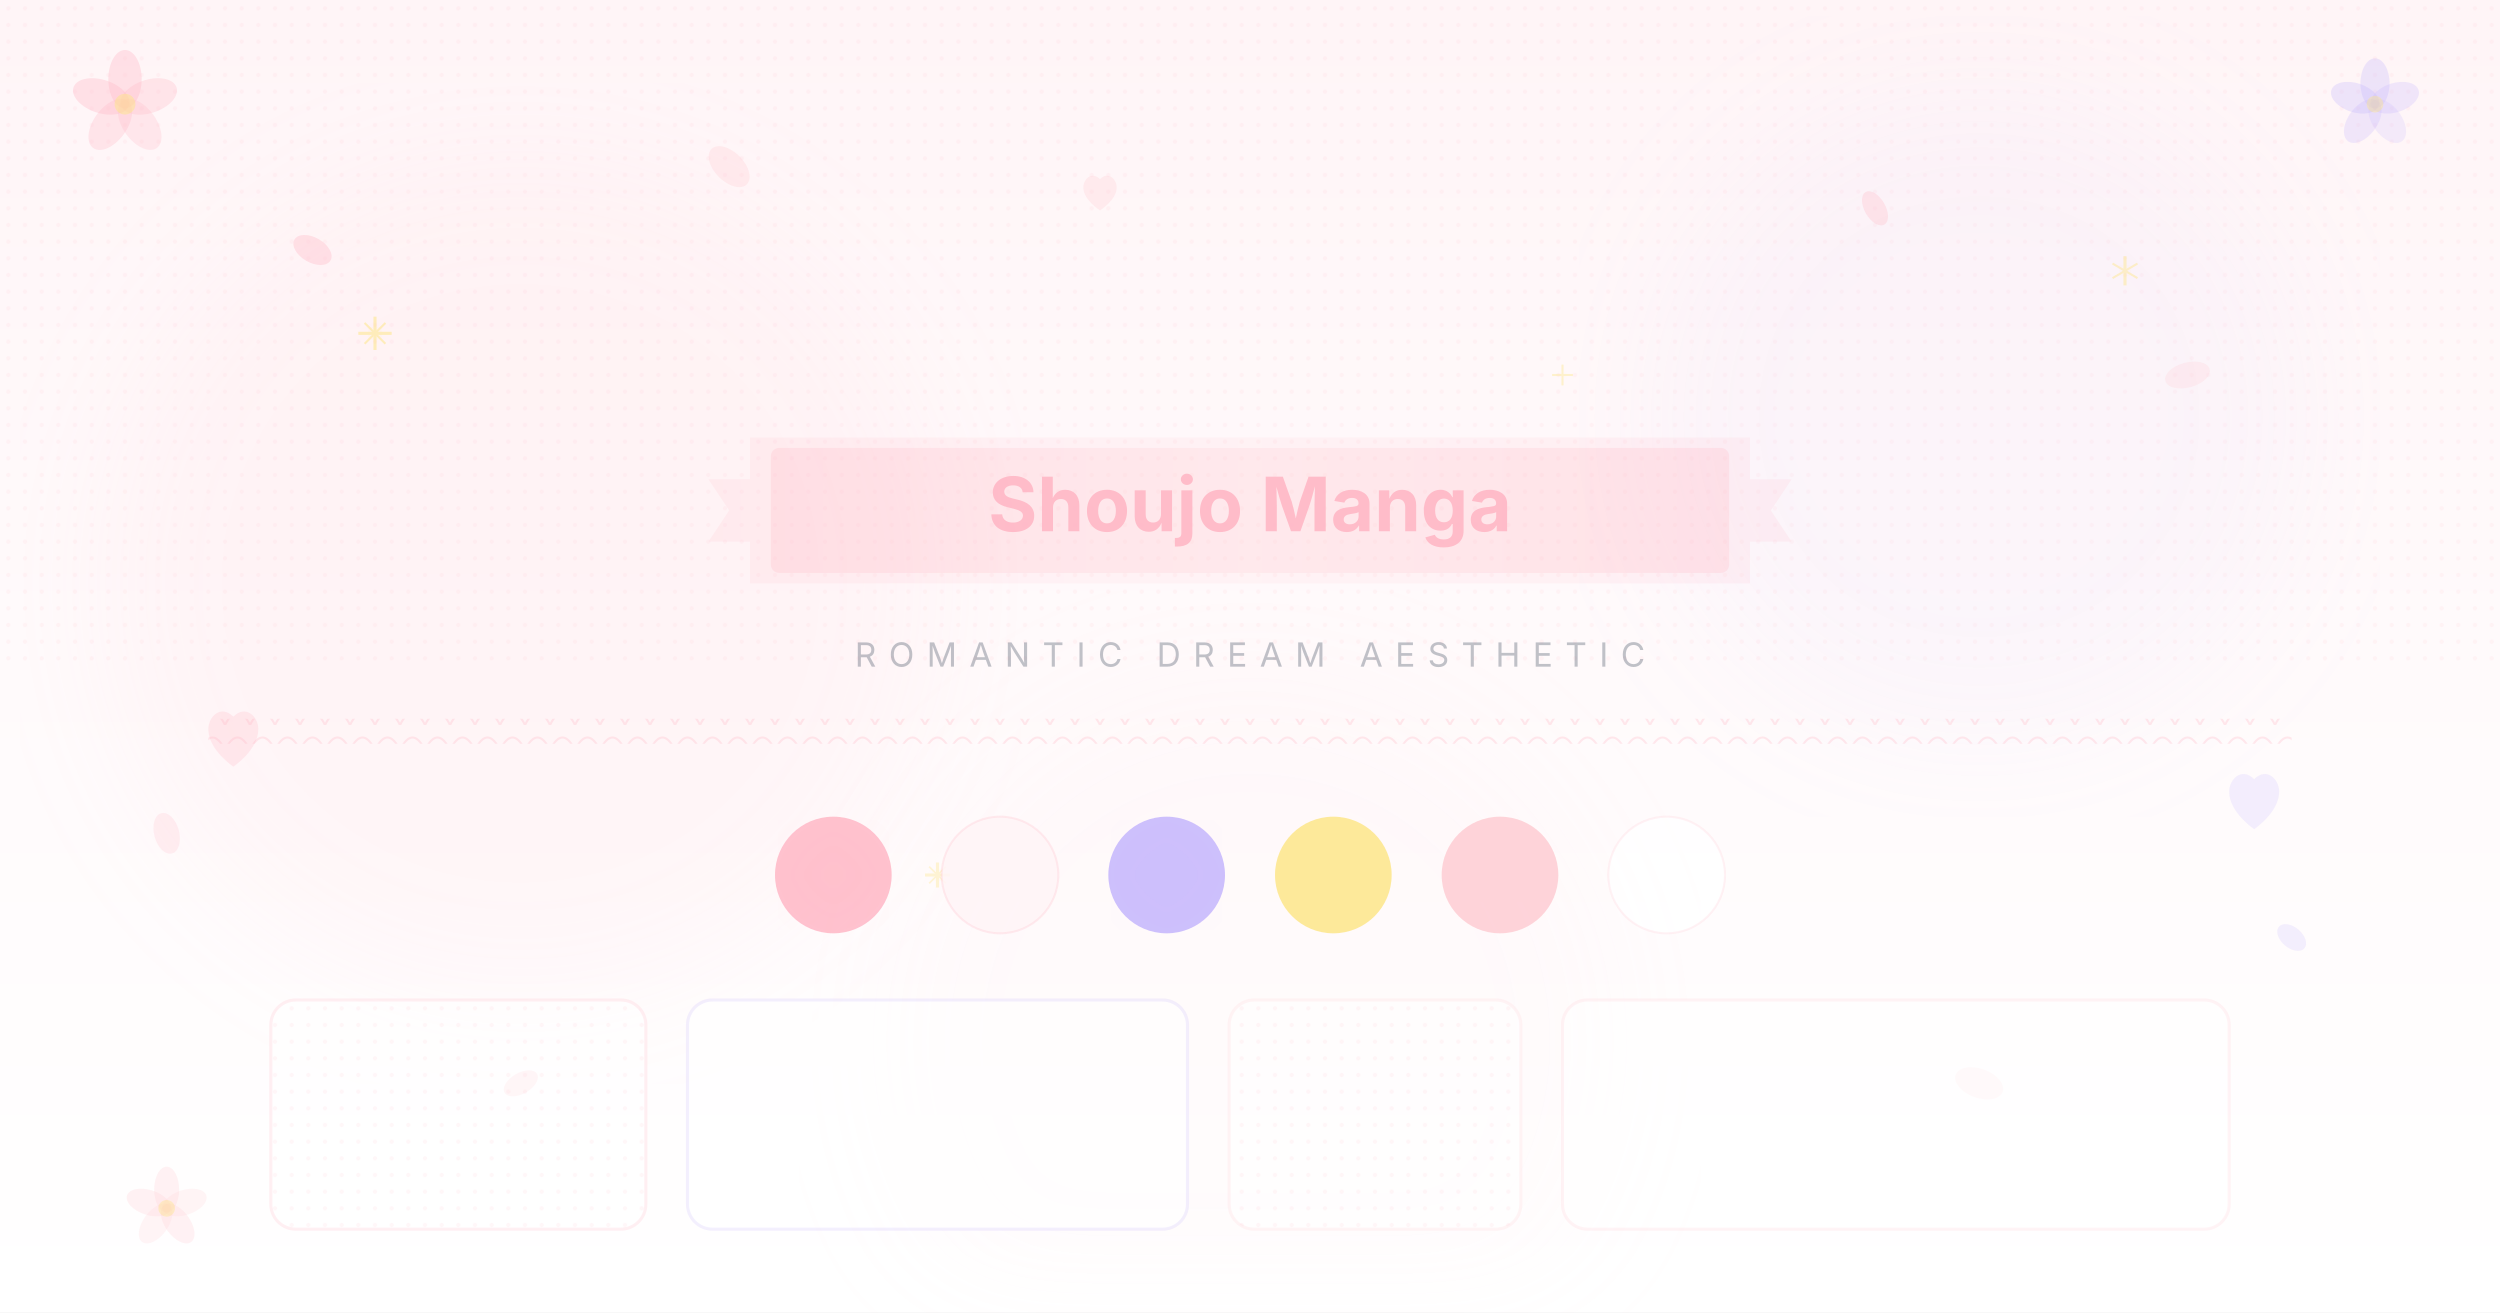
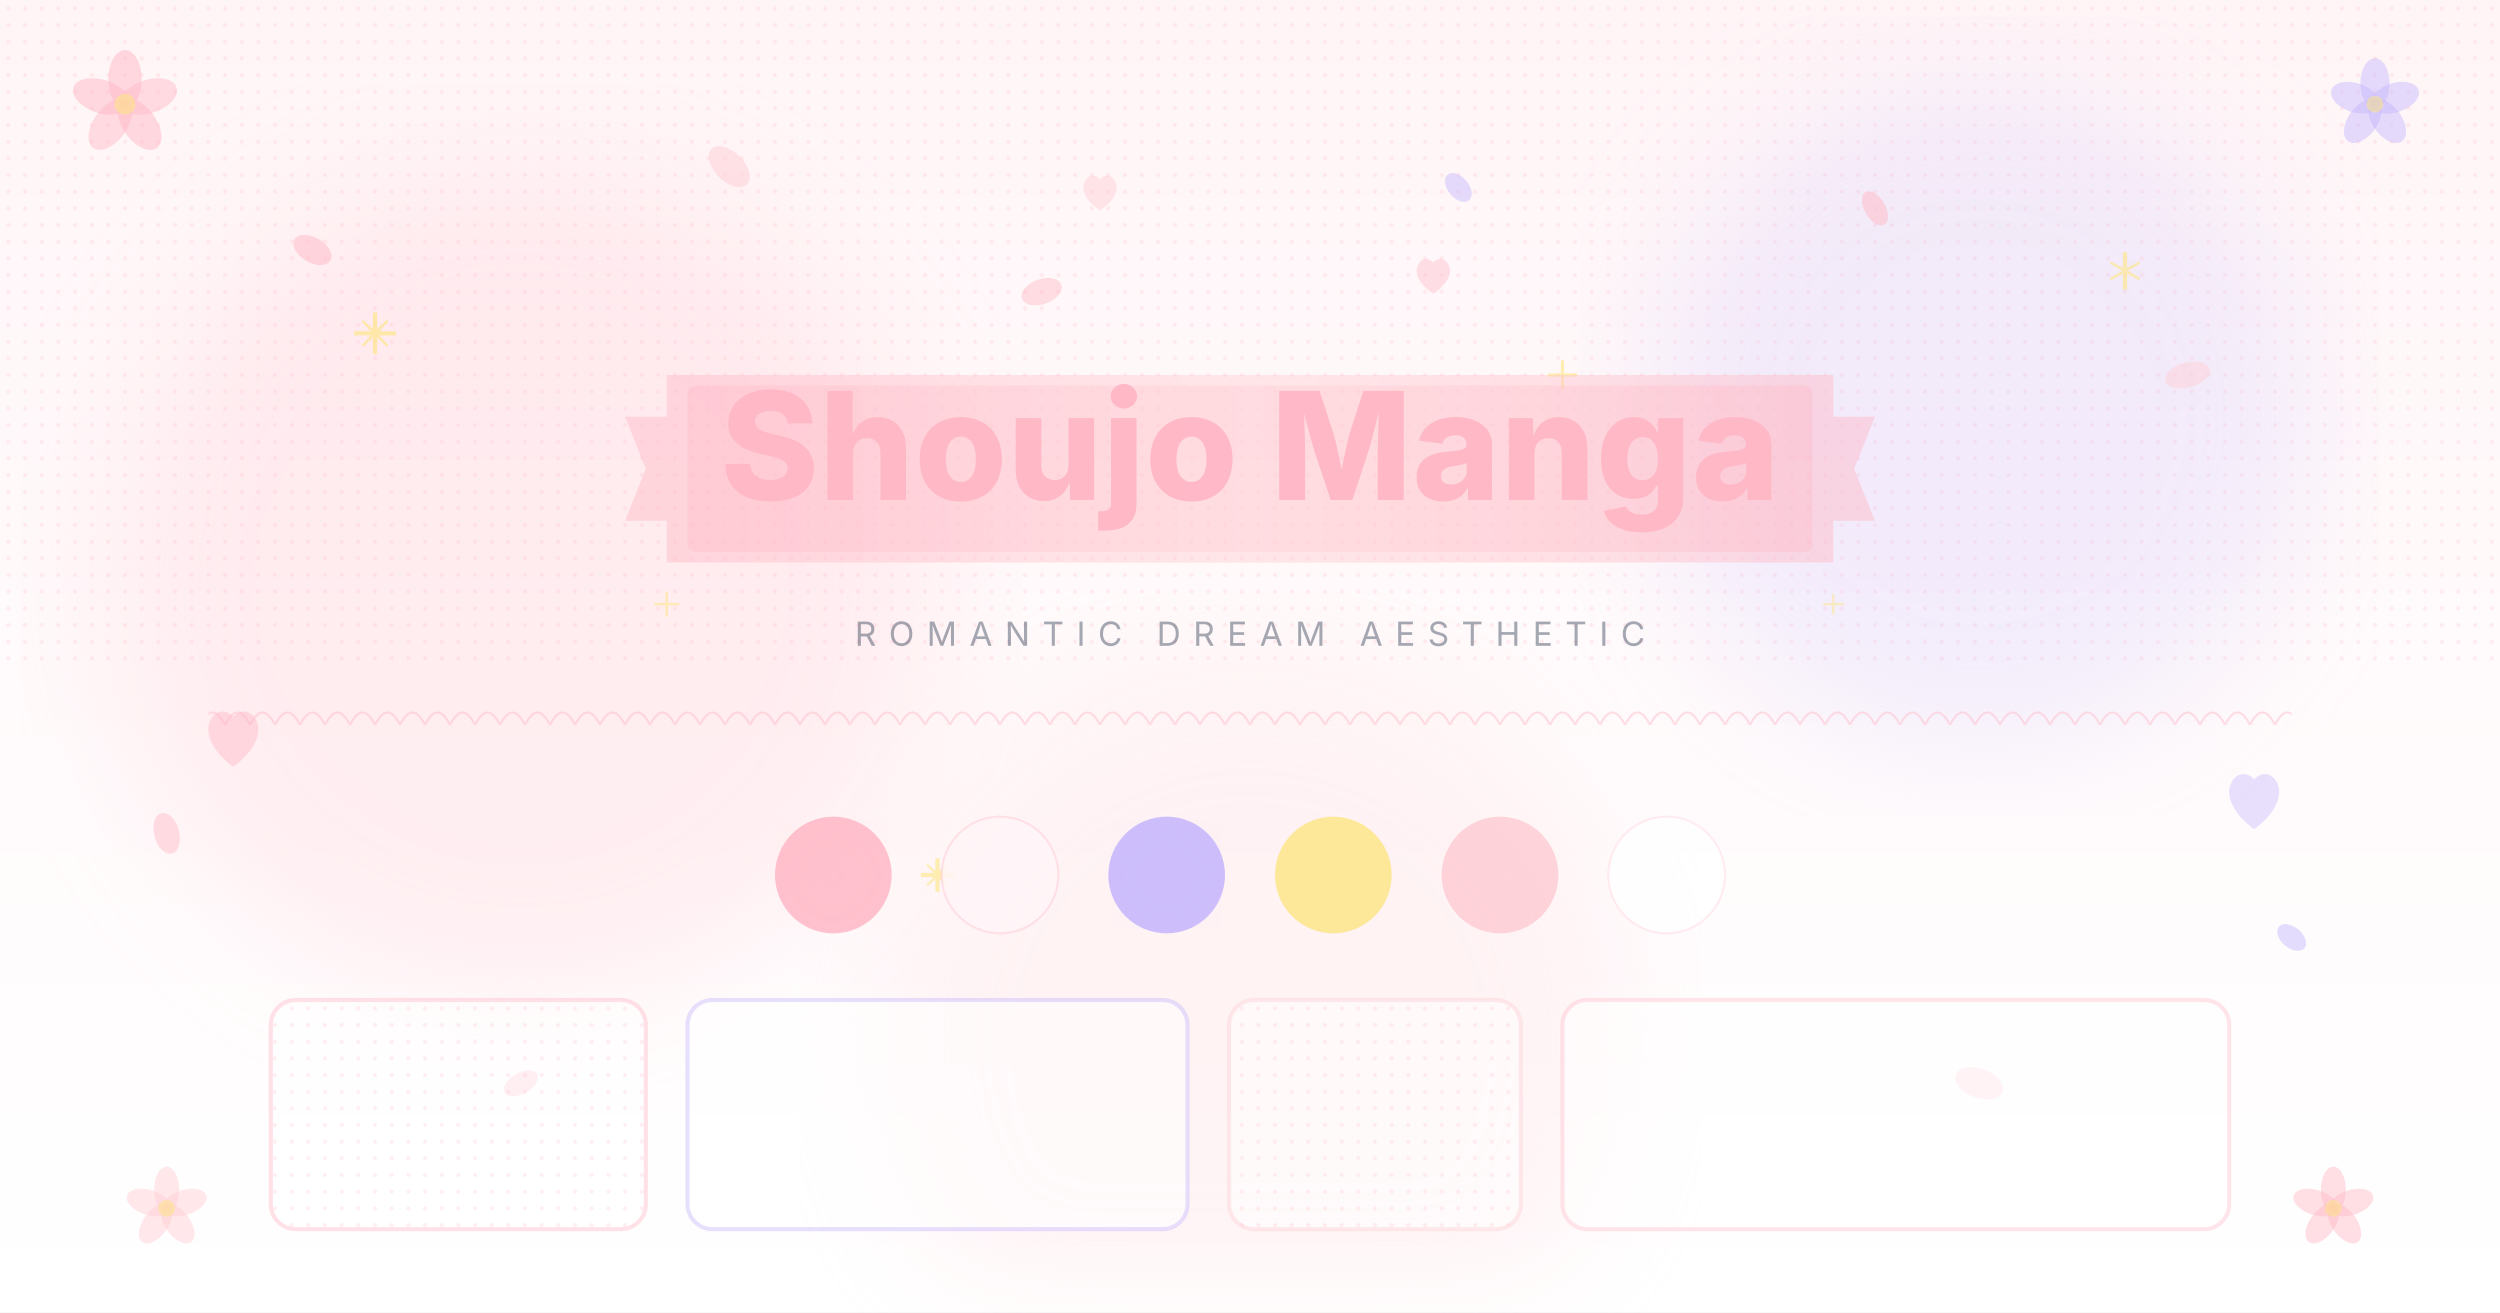
<svg xmlns="http://www.w3.org/2000/svg" width="1200" height="630" viewBox="0 0 1200 630" fill="none">
  <defs>
    <linearGradient id="shoujoBg" x1="0" y1="0" x2="0" y2="1">
      <stop offset="0%" stop-color="#fff5f7" />
      <stop offset="100%" stop-color="#ffffff" />
    </linearGradient>
    <linearGradient id="shoujoRibbon" x1="0" y1="0" x2="1" y2="0">
      <stop offset="0%" stop-color="#ffb7c5" />
      <stop offset="50%" stop-color="#fecdd3" />
      <stop offset="100%" stop-color="#ffb7c5" />
    </linearGradient>
    <filter id="shoujoBlur">
      <feGaussianBlur stdDeviation="30" />
    </filter>
    <filter id="shoujoGlow">
      <feGaussianBlur stdDeviation="3" />
    </filter>
    <pattern id="shoujoScreentone" x="0" y="0" width="8" height="8" patternUnits="userSpaceOnUse">
-       <circle cx="4" cy="4" r="1" fill="#ffb7c5" opacity="0.12" />
+       <circle cx="4" cy="4" r="1" fill="#ffb7c5" opacity="0.22" />
    </pattern>
    <pattern id="shoujoLace" x="0" y="0" width="24" height="12" patternUnits="userSpaceOnUse">
-       <path d="M0 12 Q6 0 12 12 Q18 0 24 12" stroke="#ffb7c5" stroke-width="1" fill="none" opacity="0.3" />
+       <path d="M0 12 Q6 0 12 12 Q18 0 24 12" stroke="#ffb7c5" stroke-width="1" fill="none" opacity="0.45" />
    </pattern>
  </defs>
  <rect width="1200" height="630" fill="url(#shoujoBg)" />
  <rect x="0" y="0" width="1200" height="320" fill="url(#shoujoScreentone)" />
-   <circle cx="250" cy="280" r="200" fill="#ffb7c5" opacity="0.08" filter="url(#shoujoBlur)" />
-   <circle cx="950" cy="200" r="160" fill="#c4b5fd" opacity="0.06" filter="url(#shoujoBlur)" />
-   <circle cx="600" cy="500" r="180" fill="#fecdd3" opacity="0.05" filter="url(#shoujoBlur)" />
+   <circle cx="250" cy="280" r="200" fill="#ffb7c5" opacity="0.20" filter="url(#shoujoBlur)" />
+   <circle cx="950" cy="200" r="160" fill="#c4b5fd" opacity="0.20" filter="url(#shoujoBlur)" />
+   <circle cx="600" cy="500" r="180" fill="#fecdd3" opacity="0.20" filter="url(#shoujoBlur)" />
  <g transform="translate(60, 50)">
-     <ellipse cx="0" cy="-12" rx="8" ry="14" fill="#ffb7c5" opacity="0.35" transform="rotate(0 0 0)" />
-     <ellipse cx="0" cy="-12" rx="8" ry="14" fill="#ffb7c5" opacity="0.30" transform="rotate(72 0 0)" />
-     <ellipse cx="0" cy="-12" rx="8" ry="14" fill="#ffb7c5" opacity="0.25" transform="rotate(144 0 0)" />
-     <ellipse cx="0" cy="-12" rx="8" ry="14" fill="#ffb7c5" opacity="0.30" transform="rotate(216 0 0)" />
-     <ellipse cx="0" cy="-12" rx="8" ry="14" fill="#ffb7c5" opacity="0.35" transform="rotate(288 0 0)" />
-     <circle cx="0" cy="0" r="5" fill="#fde68a" opacity="0.5" />
+     <ellipse cx="0" cy="-12" rx="8" ry="14" fill="#ffb7c5" opacity="0.50" transform="rotate(0 0 0)" />
+     <ellipse cx="0" cy="-12" rx="8" ry="14" fill="#ffb7c5" opacity="0.45" transform="rotate(72 0 0)" />
+     <ellipse cx="0" cy="-12" rx="8" ry="14" fill="#ffb7c5" opacity="0.50" transform="rotate(144 0 0)" />
+     <ellipse cx="0" cy="-12" rx="8" ry="14" fill="#ffb7c5" opacity="0.45" transform="rotate(216 0 0)" />
+     <ellipse cx="0" cy="-12" rx="8" ry="14" fill="#ffb7c5" opacity="0.50" transform="rotate(288 0 0)" />
+     <circle cx="0" cy="0" r="5" fill="#fde68a" opacity="0.6" />
  </g>
  <g transform="translate(1140, 50)">
-     <ellipse cx="0" cy="-10" rx="7" ry="12" fill="#c4b5fd" opacity="0.30" transform="rotate(0 0 0)" />
-     <ellipse cx="0" cy="-10" rx="7" ry="12" fill="#c4b5fd" opacity="0.25" transform="rotate(72 0 0)" />
-     <ellipse cx="0" cy="-10" rx="7" ry="12" fill="#c4b5fd" opacity="0.20" transform="rotate(144 0 0)" />
-     <ellipse cx="0" cy="-10" rx="7" ry="12" fill="#c4b5fd" opacity="0.25" transform="rotate(216 0 0)" />
-     <ellipse cx="0" cy="-10" rx="7" ry="12" fill="#c4b5fd" opacity="0.30" transform="rotate(288 0 0)" />
-     <circle cx="0" cy="0" r="4" fill="#fde68a" opacity="0.4" />
+     <ellipse cx="0" cy="-10" rx="7" ry="12" fill="#c4b5fd" opacity="0.45" transform="rotate(0 0 0)" />
+     <ellipse cx="0" cy="-10" rx="7" ry="12" fill="#c4b5fd" opacity="0.45" transform="rotate(72 0 0)" />
+     <ellipse cx="0" cy="-10" rx="7" ry="12" fill="#c4b5fd" opacity="0.45" transform="rotate(144 0 0)" />
+     <ellipse cx="0" cy="-10" rx="7" ry="12" fill="#c4b5fd" opacity="0.45" transform="rotate(216 0 0)" />
+     <ellipse cx="0" cy="-10" rx="7" ry="12" fill="#c4b5fd" opacity="0.45" transform="rotate(288 0 0)" />
+     <circle cx="0" cy="0" r="4" fill="#fde68a" opacity="0.55" />
  </g>
  <g transform="translate(80, 580)">
-     <ellipse cx="0" cy="-9" rx="6" ry="11" fill="#fecdd3" opacity="0.25" transform="rotate(0 0 0)" />
-     <ellipse cx="0" cy="-9" rx="6" ry="11" fill="#fecdd3" opacity="0.20" transform="rotate(72 0 0)" />
-     <ellipse cx="0" cy="-9" rx="6" ry="11" fill="#fecdd3" opacity="0.25" transform="rotate(144 0 0)" />
-     <ellipse cx="0" cy="-9" rx="6" ry="11" fill="#fecdd3" opacity="0.20" transform="rotate(216 0 0)" />
-     <ellipse cx="0" cy="-9" rx="6" ry="11" fill="#fecdd3" opacity="0.25" transform="rotate(288 0 0)" />
-     <circle cx="0" cy="0" r="4" fill="#fde68a" opacity="0.4" />
+     <ellipse cx="0" cy="-9" rx="6" ry="11" fill="#fecdd3" opacity="0.45" transform="rotate(0 0 0)" />
+     <ellipse cx="0" cy="-9" rx="6" ry="11" fill="#fecdd3" opacity="0.45" transform="rotate(72 0 0)" />
+     <ellipse cx="0" cy="-9" rx="6" ry="11" fill="#fecdd3" opacity="0.45" transform="rotate(144 0 0)" />
+     <ellipse cx="0" cy="-9" rx="6" ry="11" fill="#fecdd3" opacity="0.45" transform="rotate(216 0 0)" />
+     <ellipse cx="0" cy="-9" rx="6" ry="11" fill="#fecdd3" opacity="0.45" transform="rotate(288 0 0)" />
+     <circle cx="0" cy="0" r="4" fill="#fde68a" opacity="0.55" />
  </g>
-   <ellipse cx="150" cy="120" rx="10" ry="6" fill="#ffb7c5" opacity="0.35" transform="rotate(30 150 120)" />
-   <ellipse cx="350" cy="80" rx="12" ry="7" fill="#fecdd3" opacity="0.3" transform="rotate(45 350 80)" />
-   <ellipse cx="900" cy="100" rx="9" ry="5" fill="#ffb7c5" opacity="0.3" transform="rotate(60 900 100)" />
-   <ellipse cx="1050" cy="180" rx="11" ry="6" fill="#fecdd3" opacity="0.25" transform="rotate(-15 1050 180)" />
-   <ellipse cx="80" cy="400" rx="10" ry="6" fill="#ffb7c5" opacity="0.2" transform="rotate(75 80 400)" />
-   <ellipse cx="1100" cy="450" rx="8" ry="5" fill="#c4b5fd" opacity="0.2" transform="rotate(40 1100 450)" />
-   <ellipse cx="250" cy="520" rx="9" ry="5" fill="#ffb7c5" opacity="0.25" transform="rotate(-30 250 520)" />
-   <ellipse cx="950" cy="520" rx="12" ry="7" fill="#fecdd3" opacity="0.2" transform="rotate(20 950 520)" />
-   <g transform="translate(180, 160)" opacity="0.55">
-     <line x1="0" y1="-8" x2="0" y2="8" stroke="#fde68a" stroke-width="1.5" />
-     <line x1="-8" y1="0" x2="8" y2="0" stroke="#fde68a" stroke-width="1.5" />
+   <g transform="translate(1120, 580)">
+     <ellipse cx="0" cy="-9" rx="6" ry="11" fill="#ffb7c5" opacity="0.45" transform="rotate(0 0 0)" />
+     <ellipse cx="0" cy="-9" rx="6" ry="11" fill="#ffb7c5" opacity="0.45" transform="rotate(72 0 0)" />
+     <ellipse cx="0" cy="-9" rx="6" ry="11" fill="#ffb7c5" opacity="0.45" transform="rotate(144 0 0)" />
+     <ellipse cx="0" cy="-9" rx="6" ry="11" fill="#ffb7c5" opacity="0.45" transform="rotate(216 0 0)" />
+     <ellipse cx="0" cy="-9" rx="6" ry="11" fill="#ffb7c5" opacity="0.45" transform="rotate(288 0 0)" />
+     <circle cx="0" cy="0" r="4" fill="#fde68a" opacity="0.55" />
+   </g>
+   <ellipse cx="150" cy="120" rx="10" ry="6" fill="#ffb7c5" opacity="0.50" transform="rotate(30 150 120)" />
+   <ellipse cx="350" cy="80" rx="12" ry="7" fill="#fecdd3" opacity="0.50" transform="rotate(45 350 80)" />
+   <ellipse cx="900" cy="100" rx="9" ry="5" fill="#ffb7c5" opacity="0.50" transform="rotate(60 900 100)" />
+   <ellipse cx="1050" cy="180" rx="11" ry="6" fill="#fecdd3" opacity="0.45" transform="rotate(-15 1050 180)" />
+   <ellipse cx="80" cy="400" rx="10" ry="6" fill="#ffb7c5" opacity="0.45" transform="rotate(75 80 400)" />
+   <ellipse cx="1100" cy="450" rx="8" ry="5" fill="#c4b5fd" opacity="0.45" transform="rotate(40 1100 450)" />
+   <ellipse cx="250" cy="520" rx="9" ry="5" fill="#ffb7c5" opacity="0.45" transform="rotate(-30 250 520)" />
+   <ellipse cx="950" cy="520" rx="12" ry="7" fill="#fecdd3" opacity="0.45" transform="rotate(20 950 520)" />
+   <ellipse cx="500" cy="140" rx="10" ry="6" fill="#ffb7c5" opacity="0.45" transform="rotate(-20 500 140)" />
+   <ellipse cx="700" cy="90" rx="8" ry="5" fill="#c4b5fd" opacity="0.45" transform="rotate(50 700 90)" />
+   <g transform="translate(180, 160)" opacity="0.70">
+     <line x1="0" y1="-10" x2="0" y2="10" stroke="#fde68a" stroke-width="2" />
+     <line x1="-10" y1="0" x2="10" y2="0" stroke="#fde68a" stroke-width="2" />
+     <line x1="-6" y1="-6" x2="6" y2="6" stroke="#fde68a" stroke-width="1.2" />
+     <line x1="6" y1="-6" x2="-6" y2="6" stroke="#fde68a" stroke-width="1.2" />
+     <circle cx="0" cy="0" r="3" fill="#fde68a" filter="url(#shoujoGlow)" />
+   </g>
+   <g transform="translate(1020, 130)" opacity="0.65">
+     <line x1="0" y1="-9" x2="0" y2="9" stroke="#fde68a" stroke-width="2" />
+     <line x1="-7" y1="-4" x2="7" y2="4" stroke="#fde68a" stroke-width="1.2" />
+     <line x1="7" y1="-4" x2="-7" y2="4" stroke="#fde68a" stroke-width="1.2" />
+     <circle cx="0" cy="0" r="2.5" fill="#fde68a" filter="url(#shoujoGlow)" />
+   </g>
+   <g transform="translate(750, 180)" opacity="0.65">
+     <line x1="0" y1="-7" x2="0" y2="7" stroke="#fde68a" stroke-width="1.5" />
+     <line x1="-7" y1="0" x2="7" y2="0" stroke="#fde68a" stroke-width="1.5" />
+     <circle cx="0" cy="0" r="2" fill="#fde68a" filter="url(#shoujoGlow)" />
+   </g>
+   <g transform="translate(450, 420)" opacity="0.65">
+     <line x1="0" y1="-8" x2="0" y2="8" stroke="#fde68a" stroke-width="2" />
+     <line x1="-8" y1="0" x2="8" y2="0" stroke="#fde68a" stroke-width="2" />
    <line x1="-5" y1="-5" x2="5" y2="5" stroke="#fde68a" stroke-width="1" />
    <line x1="5" y1="-5" x2="-5" y2="5" stroke="#fde68a" stroke-width="1" />
    <circle cx="0" cy="0" r="2.5" fill="#fde68a" filter="url(#shoujoGlow)" />
  </g>
-   <g transform="translate(1020, 130)" opacity="0.45">
-     <line x1="0" y1="-7" x2="0" y2="7" stroke="#fde68a" stroke-width="1.5" />
-     <line x1="-6" y1="-3.5" x2="6" y2="3.5" stroke="#fde68a" stroke-width="1" />
-     <line x1="6" y1="-3.5" x2="-6" y2="3.5" stroke="#fde68a" stroke-width="1" />
+   <g transform="translate(320, 290)" opacity="0.55">
+     <line x1="0" y1="-6" x2="0" y2="6" stroke="#fde68a" stroke-width="1.2" />
+     <line x1="-6" y1="0" x2="6" y2="0" stroke="#fde68a" stroke-width="1.2" />
    <circle cx="0" cy="0" r="2" fill="#fde68a" filter="url(#shoujoGlow)" />
  </g>
-   <g transform="translate(750, 180)" opacity="0.4">
+   <g transform="translate(880, 290)" opacity="0.55">
    <line x1="0" y1="-5" x2="0" y2="5" stroke="#fde68a" stroke-width="1" />
    <line x1="-5" y1="0" x2="5" y2="0" stroke="#fde68a" stroke-width="1" />
    <circle cx="0" cy="0" r="1.5" fill="#fde68a" filter="url(#shoujoGlow)" />
  </g>
-   <g transform="translate(450, 420)" opacity="0.35">
-     <line x1="0" y1="-6" x2="0" y2="6" stroke="#fde68a" stroke-width="1.5" />
-     <line x1="-6" y1="0" x2="6" y2="0" stroke="#fde68a" stroke-width="1.5" />
-     <line x1="-4" y1="-4" x2="4" y2="4" stroke="#fde68a" stroke-width="0.8" />
-     <line x1="4" y1="-4" x2="-4" y2="4" stroke="#fde68a" stroke-width="0.8" />
-     <circle cx="0" cy="0" r="2" fill="#fde68a" filter="url(#shoujoGlow)" />
-   </g>
-   <path d="M100 350 C100 344, 106 338, 112 344 C118 338, 124 344, 124 350 C124 360, 112 368, 112 368 C112 368, 100 360, 100 350Z" fill="#ffb7c5" opacity="0.25" />
-   <path d="M1070 380 C1070 374, 1076 368, 1082 374 C1088 368, 1094 374, 1094 380 C1094 390, 1082 398, 1082 398 C1082 398, 1070 390, 1070 380Z" fill="#c4b5fd" opacity="0.2" />
-   <path d="M520 90 C520 86, 524 82, 528 86 C532 82, 536 86, 536 90 C536 96, 528 101, 528 101 C528 101, 520 96, 520 90Z" fill="#fecdd3" opacity="0.3" />
-   <path d="M340 230 L360 230 L360 210 L840 210 L840 230 L860 230 L850 245 L860 260 L840 260 L840 280 L360 280 L360 260 L340 260 L350 245Z" fill="url(#shoujoRibbon)" opacity="0.15" />
-   <rect x="370" y="215" width="460" height="60" rx="4" fill="url(#shoujoRibbon)" opacity="0.25" />
-   <text x="600" y="255" font-family="system-ui, -apple-system, 'Segoe UI', sans-serif" font-size="36" font-weight="700" fill="#ffb7c5" text-anchor="middle" opacity="0.9">Shoujo Manga</text>
-   <text x="600" y="320" font-family="system-ui, -apple-system, sans-serif" font-size="16" fill="#4a5568" text-anchor="middle" opacity="0.35" letter-spacing="6">ROMANTIC DREAM AESTHETIC</text>
-   <rect x="100" y="345" width="1000" height="12" fill="url(#shoujoLace)" />
+   <path d="M100 350 C100 344, 106 338, 112 344 C118 338, 124 344, 124 350 C124 360, 112 368, 112 368 C112 368, 100 360, 100 350Z" fill="#ffb7c5" opacity="0.45" />
+   <path d="M1070 380 C1070 374, 1076 368, 1082 374 C1088 368, 1094 374, 1094 380 C1094 390, 1082 398, 1082 398 C1082 398, 1070 390, 1070 380Z" fill="#c4b5fd" opacity="0.40" />
+   <path d="M520 90 C520 86, 524 82, 528 86 C532 82, 536 86, 536 90 C536 96, 528 101, 528 101 C528 101, 520 96, 520 90Z" fill="#fecdd3" opacity="0.45" />
+   <path d="M680 130 C680 126, 684 122, 688 126 C692 122, 696 126, 696 130 C696 136, 688 141, 688 141 C688 141, 680 136, 680 130Z" fill="#ffb7c5" opacity="0.40" />
+   <path d="M300 200 L320 200 L320 180 L880 180 L880 200 L900 200 L890 225 L900 250 L880 250 L880 270 L320 270 L320 250 L300 250 L310 225Z" fill="url(#shoujoRibbon)" opacity="0.45" />
+   <rect x="330" y="185" width="540" height="80" rx="4" fill="url(#shoujoRibbon)" opacity="0.35" />
+   <text x="600" y="240" font-family="system-ui, -apple-system, 'Segoe UI', sans-serif" font-size="72" font-weight="800" fill="#ffb7c5" text-anchor="middle" opacity="0.95">Shoujo Manga</text>
+   <text x="600" y="310" font-family="system-ui, -apple-system, sans-serif" font-size="16" fill="#4a5568" text-anchor="middle" opacity="0.50" letter-spacing="6">ROMANTIC DREAM AESTHETIC</text>
+   <rect x="100" y="340" width="1000" height="12" fill="url(#shoujoLace)" />
  <circle cx="400" cy="420" r="28" fill="#ffb7c5" opacity="0.85" />
-   <circle cx="480" cy="420" r="28" fill="#fff5f7" opacity="0.85" stroke="#ffb7c5" stroke-width="1" stroke-opacity="0.3" />
+   <circle cx="480" cy="420" r="28" fill="#fff5f7" opacity="0.85" stroke="#ffb7c5" stroke-width="1" stroke-opacity="0.4" />
  <circle cx="560" cy="420" r="28" fill="#c4b5fd" opacity="0.85" />
  <circle cx="640" cy="420" r="28" fill="#fde68a" opacity="0.85" />
  <circle cx="720" cy="420" r="28" fill="#fecdd3" opacity="0.85" />
-   <circle cx="800" cy="420" r="28" fill="white" opacity="0.85" stroke="#ffb7c5" stroke-width="1" stroke-opacity="0.2" />
-   <circle cx="400" cy="420" r="22" fill="#ffb7c5" opacity="0.15" filter="url(#shoujoBlur)" />
-   <circle cx="560" cy="420" r="22" fill="#c4b5fd" opacity="0.1" filter="url(#shoujoBlur)" />
-   <rect x="130" y="480" width="180" height="110" rx="12" stroke="#ffb7c5" stroke-width="1.5" stroke-opacity="0.2" fill="white" fill-opacity="0.5" />
-   <rect x="330" y="480" width="240" height="110" rx="12" stroke="#c4b5fd" stroke-width="1.5" stroke-opacity="0.2" fill="white" fill-opacity="0.5" />
-   <rect x="590" y="480" width="140" height="110" rx="12" stroke="#fecdd3" stroke-width="1.5" stroke-opacity="0.2" fill="white" fill-opacity="0.5" />
-   <rect x="750" y="480" width="320" height="110" rx="12" stroke="#ffb7c5" stroke-width="1.5" stroke-opacity="0.15" fill="white" fill-opacity="0.5" />
+   <circle cx="800" cy="420" r="28" fill="white" opacity="0.85" stroke="#ffb7c5" stroke-width="1" stroke-opacity="0.3" />
+   <circle cx="400" cy="420" r="22" fill="#ffb7c5" opacity="0.20" filter="url(#shoujoBlur)" />
+   <circle cx="560" cy="420" r="22" fill="#c4b5fd" opacity="0.20" filter="url(#shoujoBlur)" />
+   <rect x="130" y="480" width="180" height="110" rx="12" stroke="#ffb7c5" stroke-width="2" stroke-opacity="0.40" fill="white" fill-opacity="0.5" />
+   <rect x="330" y="480" width="240" height="110" rx="12" stroke="#c4b5fd" stroke-width="2" stroke-opacity="0.40" fill="white" fill-opacity="0.5" />
+   <rect x="590" y="480" width="140" height="110" rx="12" stroke="#fecdd3" stroke-width="2" stroke-opacity="0.40" fill="white" fill-opacity="0.5" />
+   <rect x="750" y="480" width="320" height="110" rx="12" stroke="#ffb7c5" stroke-width="2" stroke-opacity="0.35" fill="white" fill-opacity="0.5" />
  <rect x="130" y="480" width="180" height="110" rx="12" fill="url(#shoujoScreentone)" />
  <rect x="590" y="480" width="140" height="110" rx="12" fill="url(#shoujoScreentone)" />
</svg>
